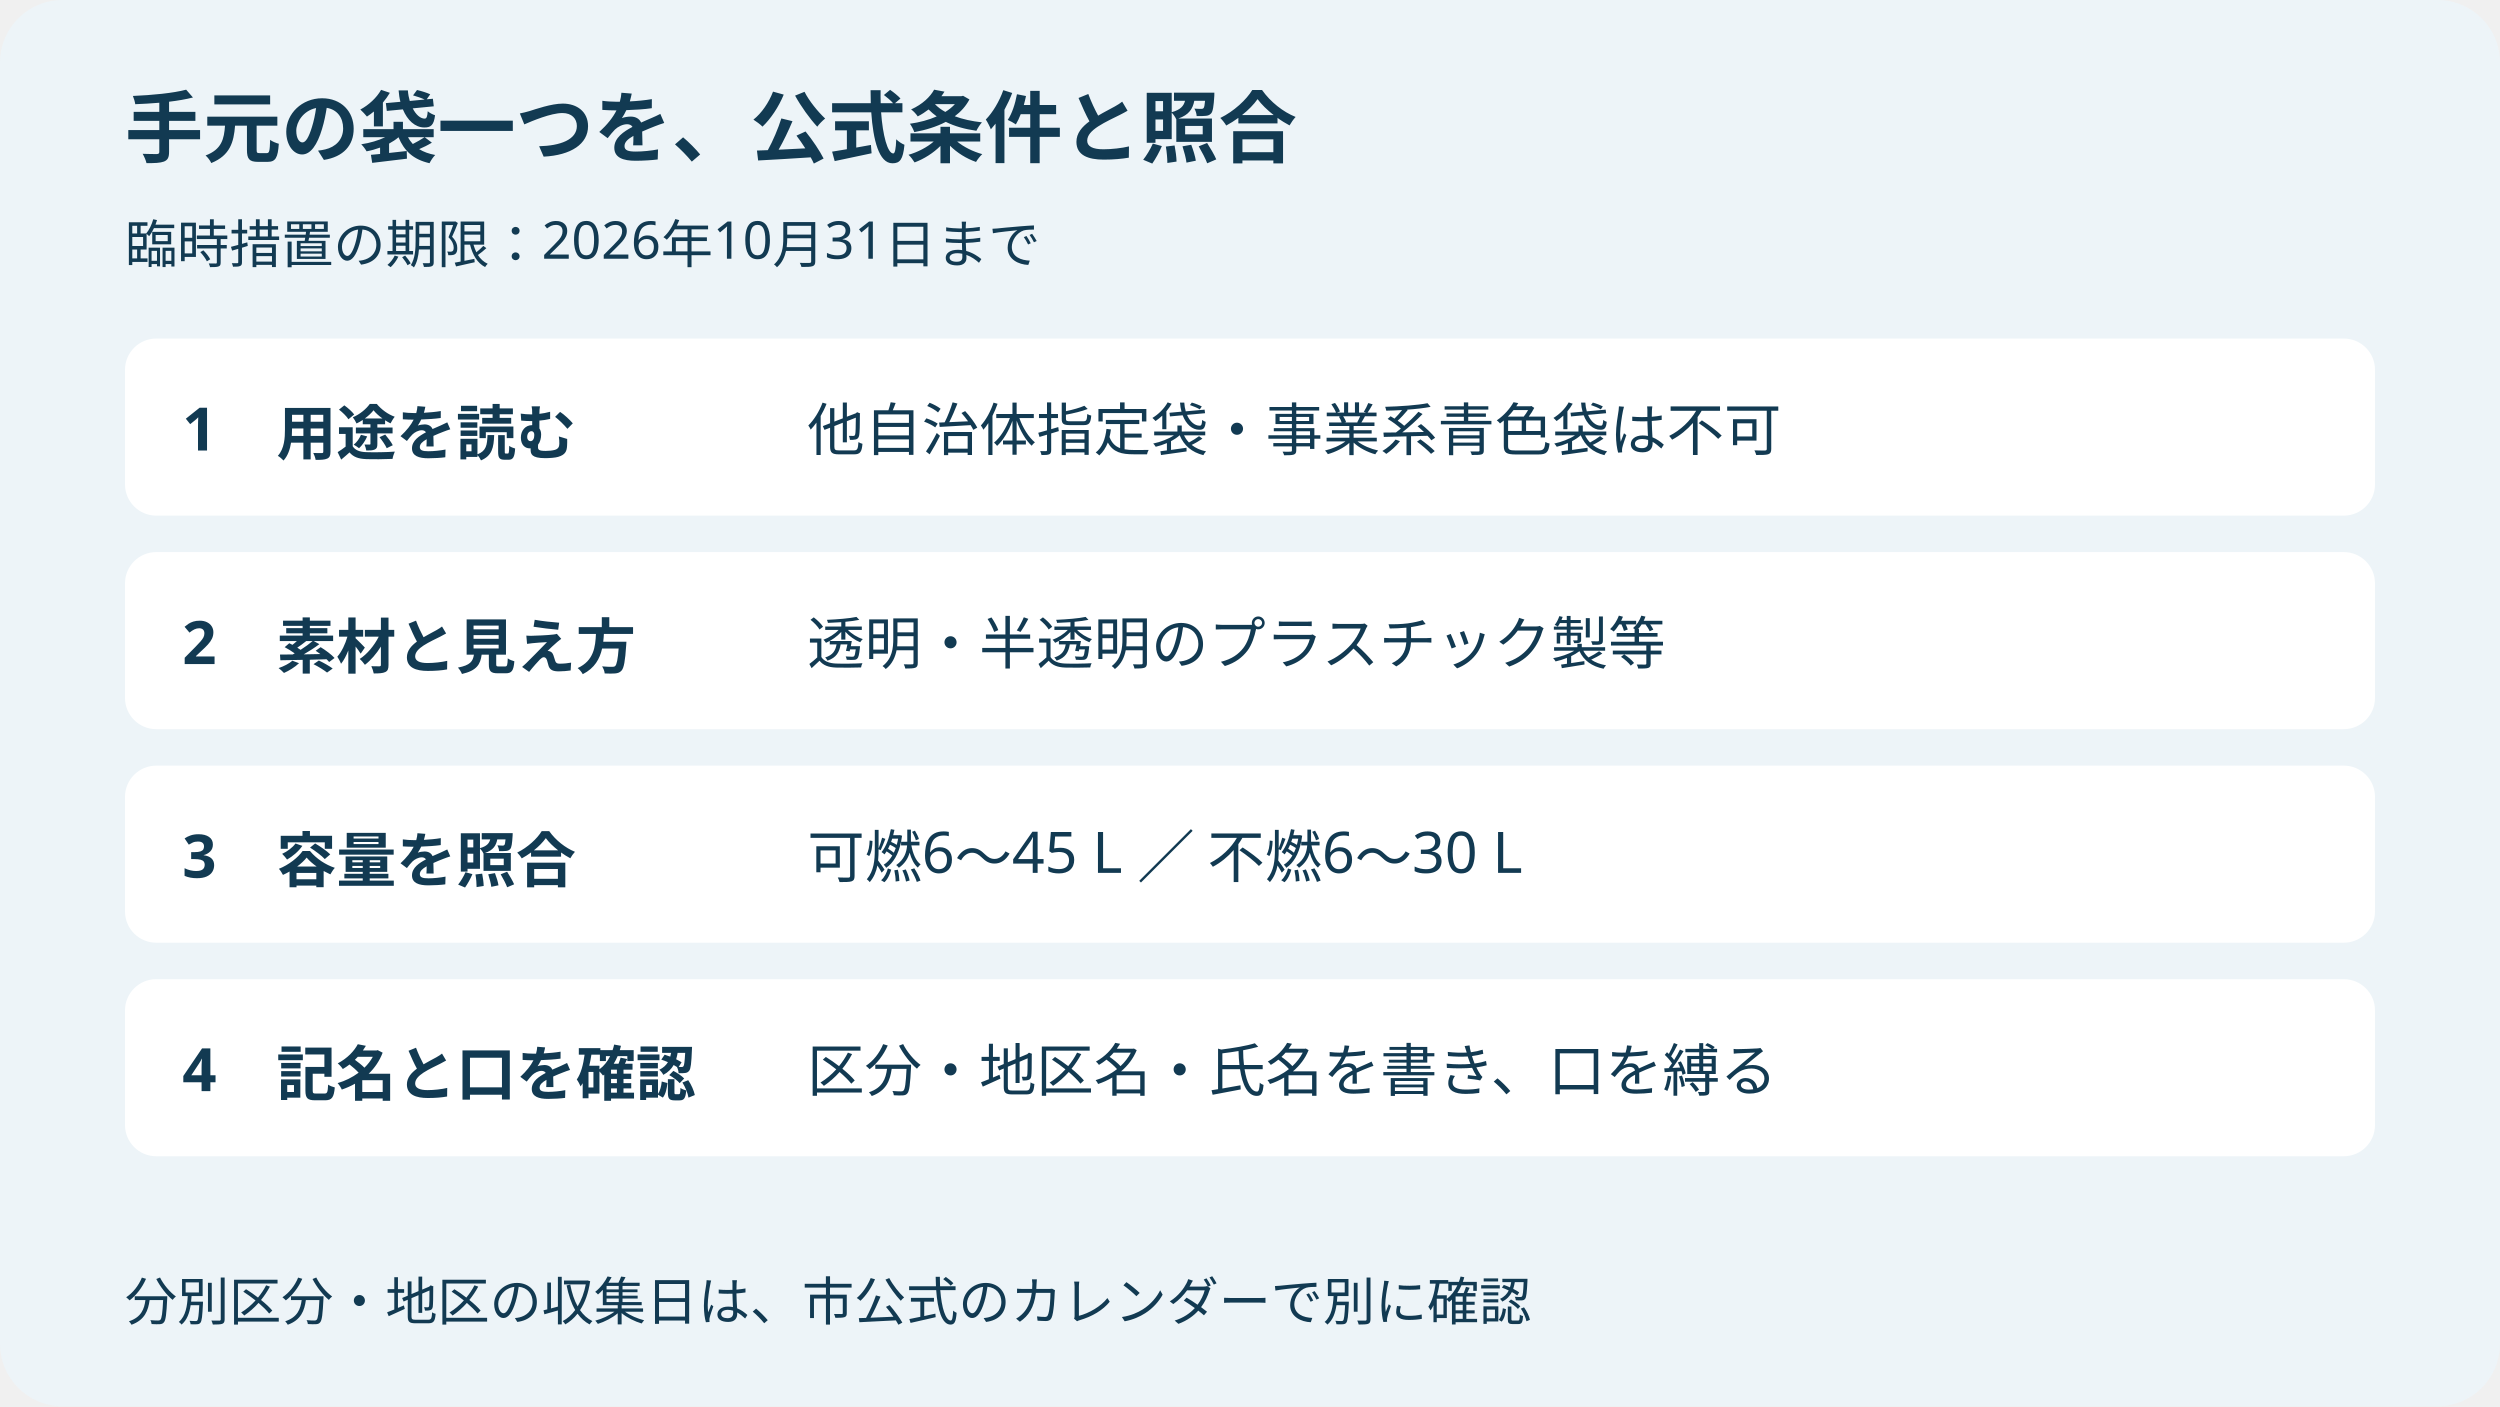
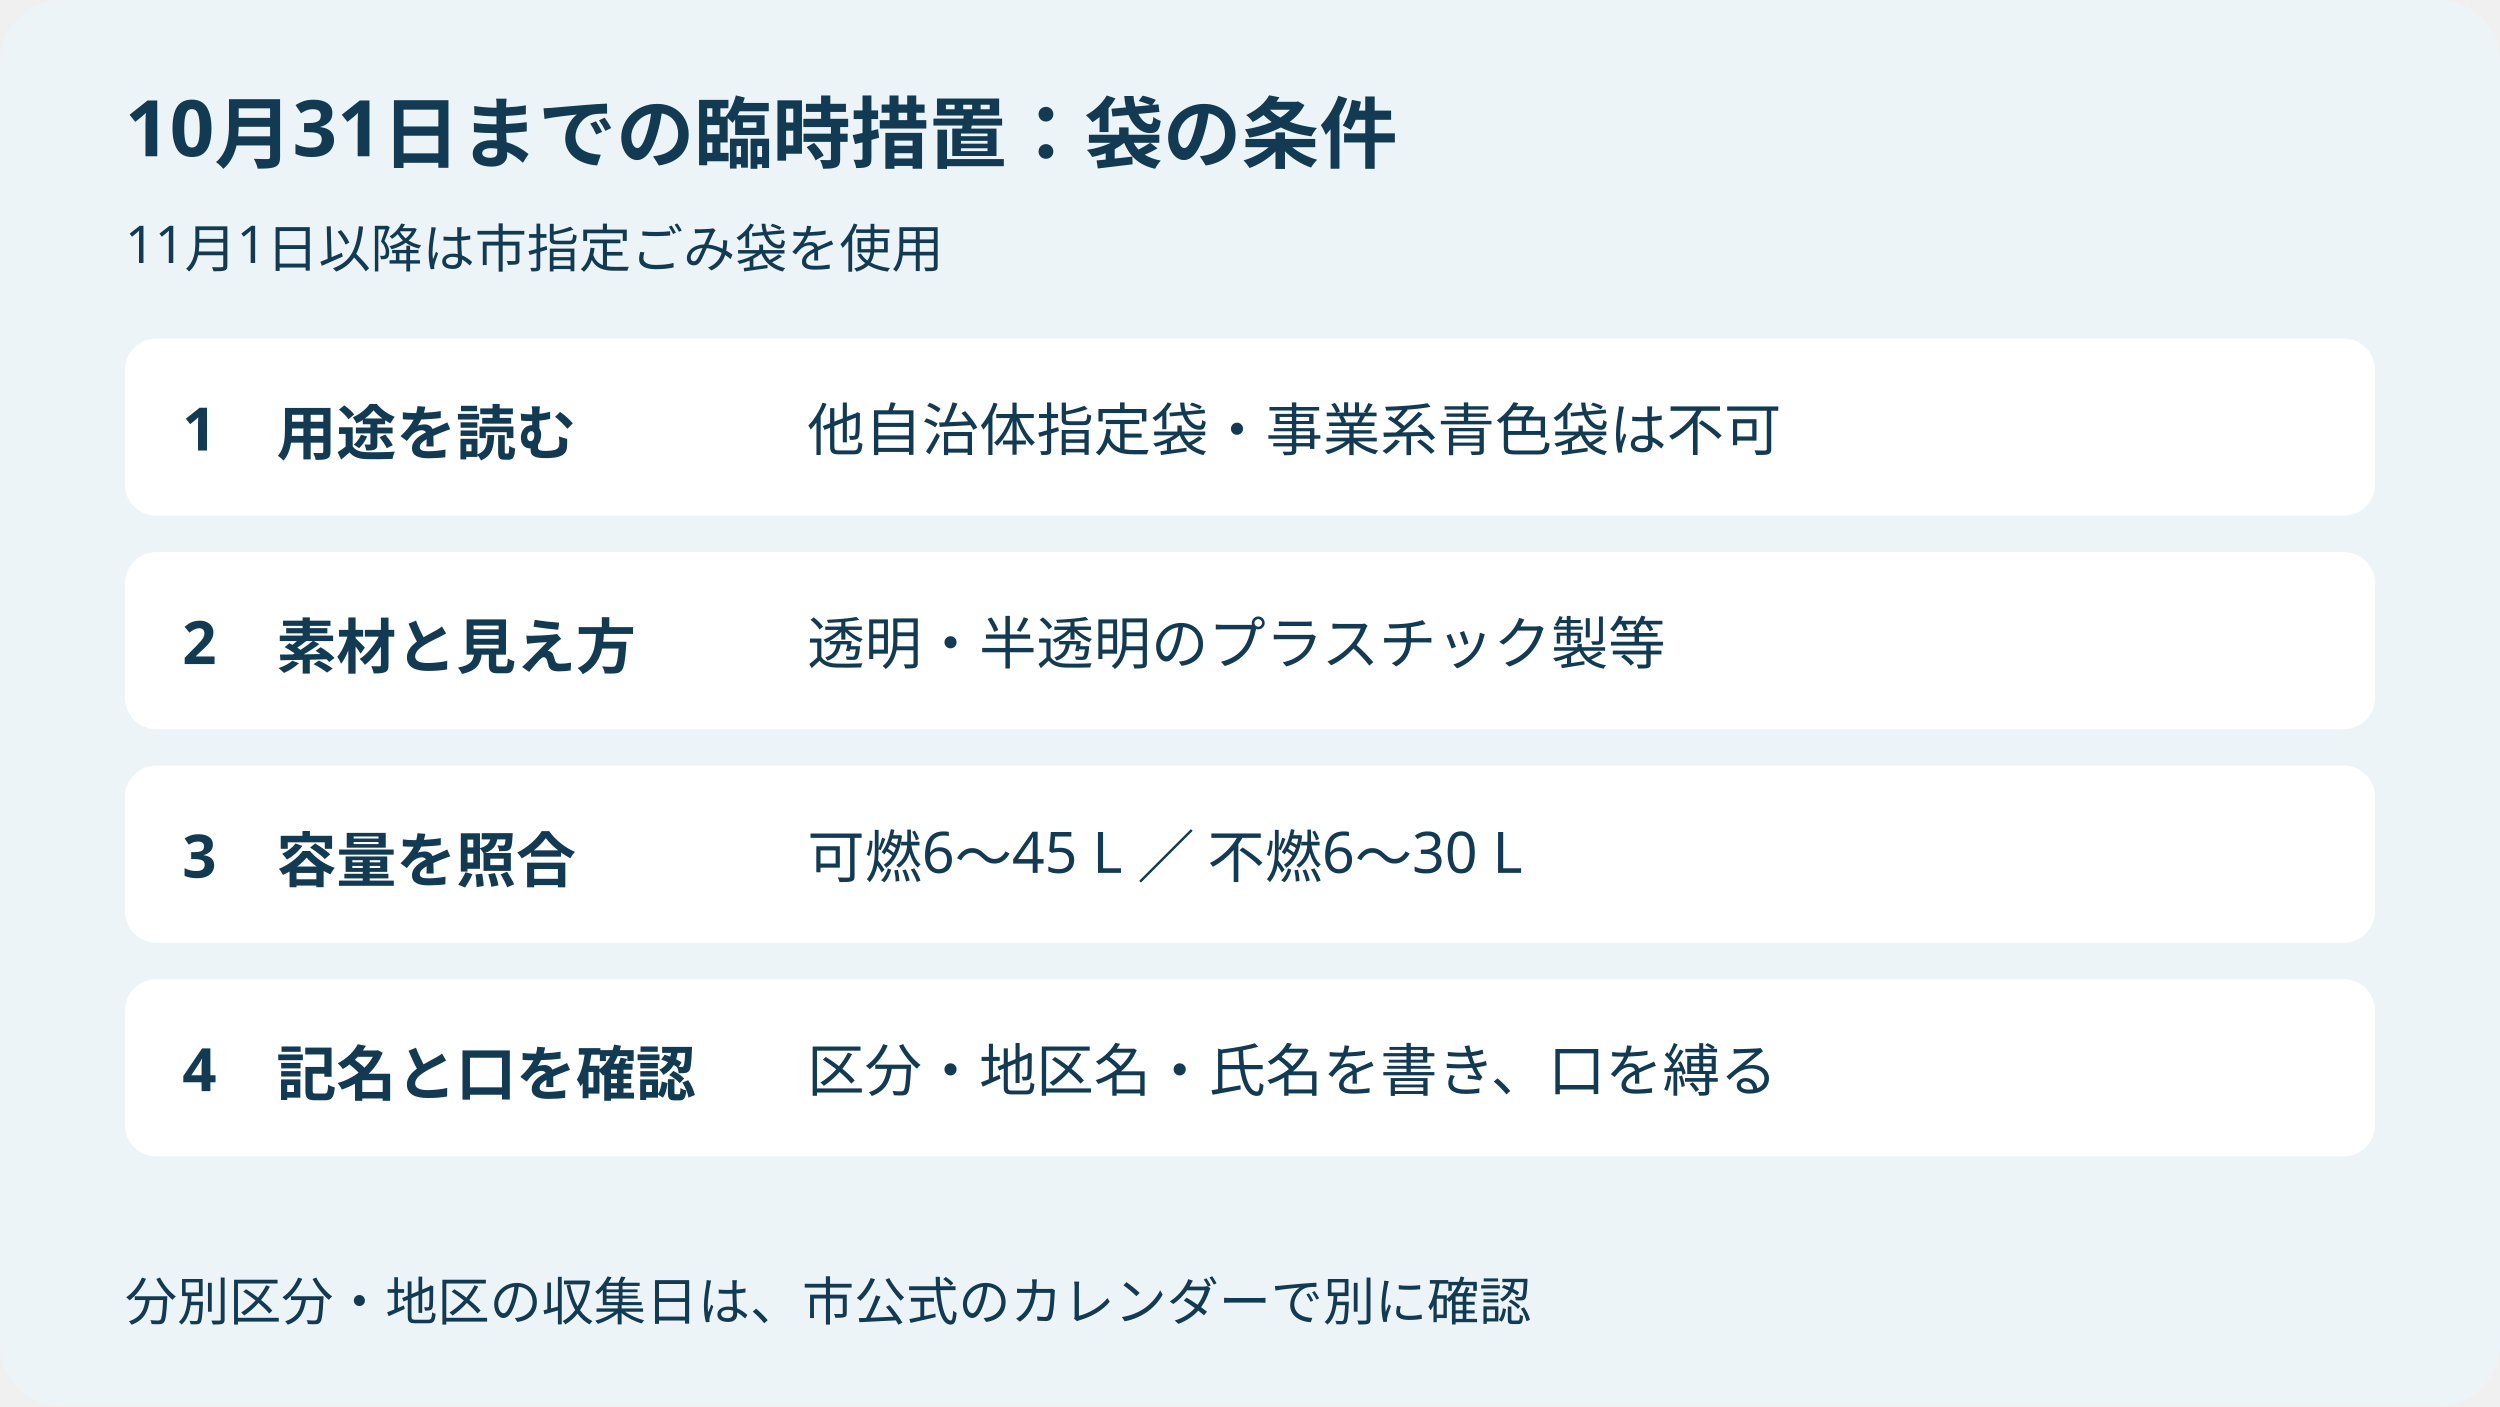
<svg xmlns="http://www.w3.org/2000/svg" viewBox="0 0 960 540" data-illustration="iwata-editorial">
  <rect width="960" height="540" rx="24" fill="#edf4f8" />
  <g font-family="Meiryo,sans-serif" fill="#123a52">
-     <text x="48" y="60" font-size="30" font-weight="bold">手元の袋一つを、公式条件と照合</text>
-     <text x="48" y="101" font-size="20">臨時措置の期限：2026年10月31日まで</text>
+     <text x="48" y="60" font-size="30" font-weight="bold">10月31日までの臨時措置：袋の条件</text>
+     <text x="48" y="101" font-size="20">11月1日以降は市指定ごみ袋を使用</text>
    <rect x="48" y="130" width="864" height="68" rx="12" fill="white" />
    <text x="70" y="173" font-size="23" font-weight="bold">1　用途を読む</text>
    <text x="310" y="173" font-size="22">他自治体指定袋・事業系青色袋は不可</text>
    <rect x="48" y="212" width="864" height="68" rx="12" fill="white" />
    <text x="70" y="255" font-size="23" font-weight="bold">2　素材と見え方</text>
    <text x="310" y="255" font-size="22">透明・半透明のプラスチック製等</text>
    <rect x="48" y="294" width="864" height="68" rx="12" fill="white" />
    <text x="70" y="337" font-size="23" font-weight="bold">3　容量を照合</text>
    <text x="310" y="337" font-size="22">可燃6～45 L ／ 不燃6～30 L</text>
    <rect x="48" y="376" width="864" height="68" rx="12" fill="white" />
    <text x="70" y="419" font-size="23" font-weight="bold">4　記名と口を確認</text>
    <text x="310" y="419" font-size="22">区分・地区名・氏名を書き、口を縛る</text>
    <text x="48" y="507" font-size="20">分別区分・地区の収集日は、市公式のカレンダーで別に確認</text>
  </g>
</svg>
